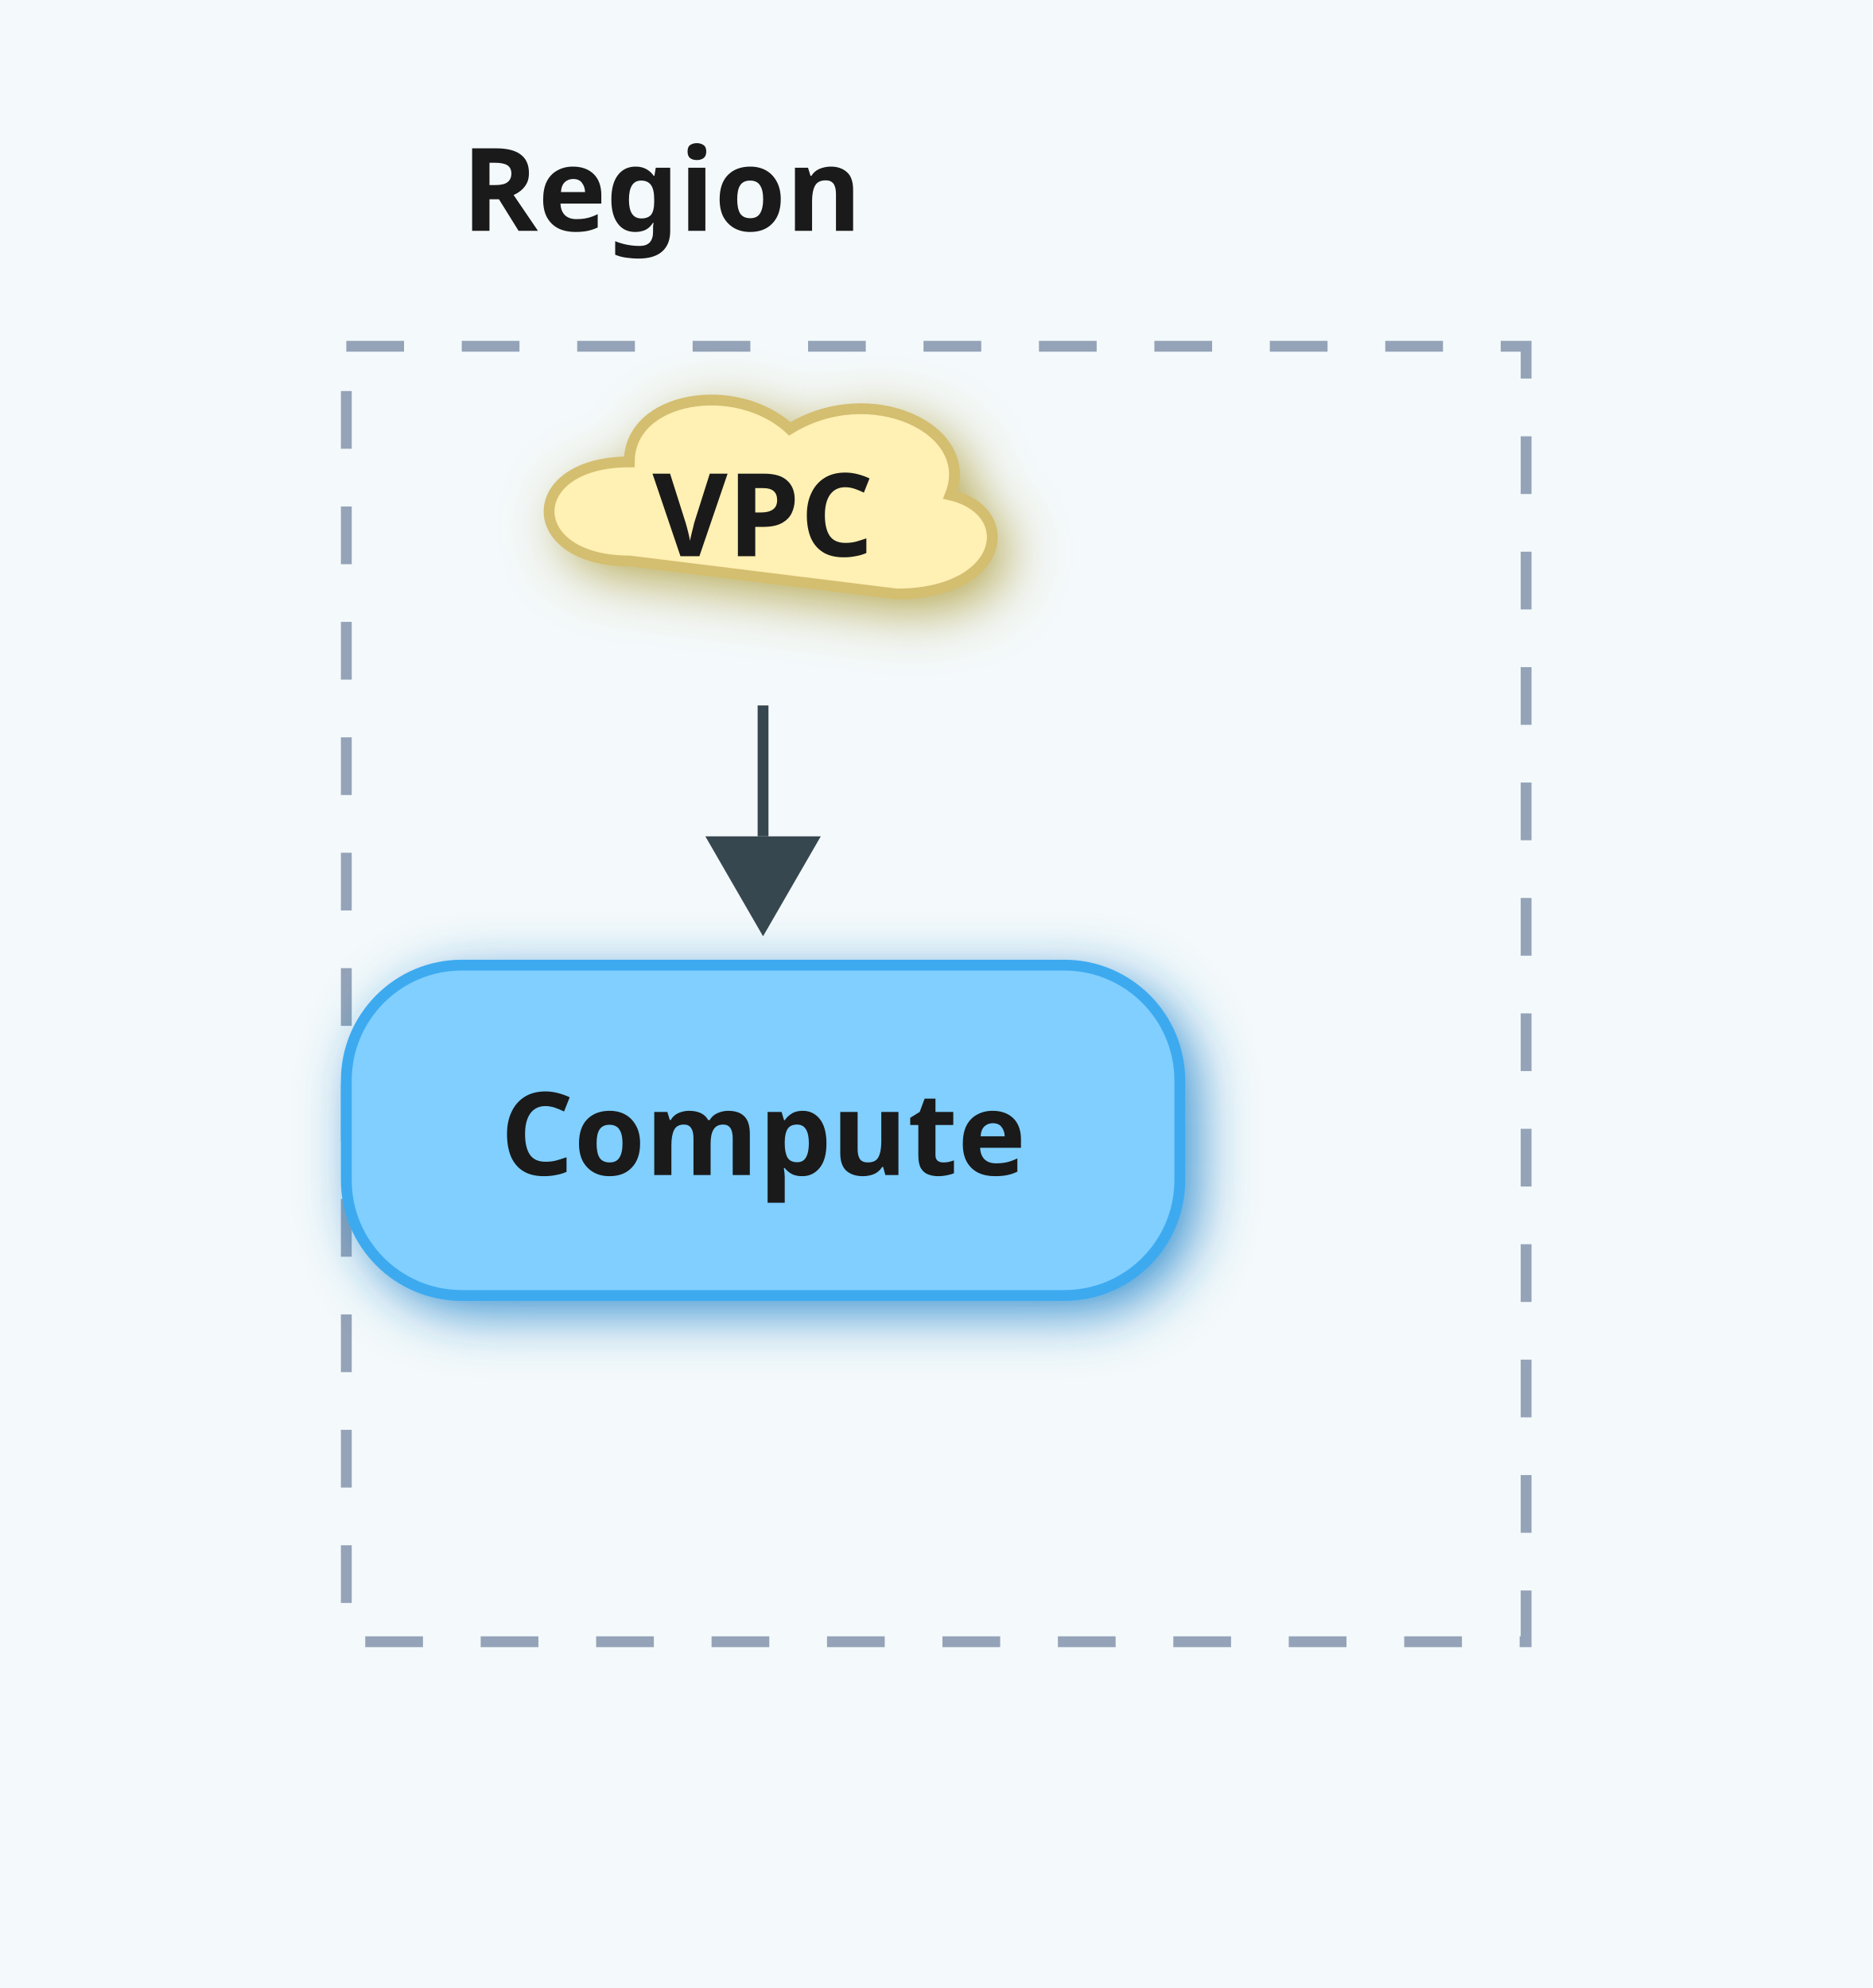
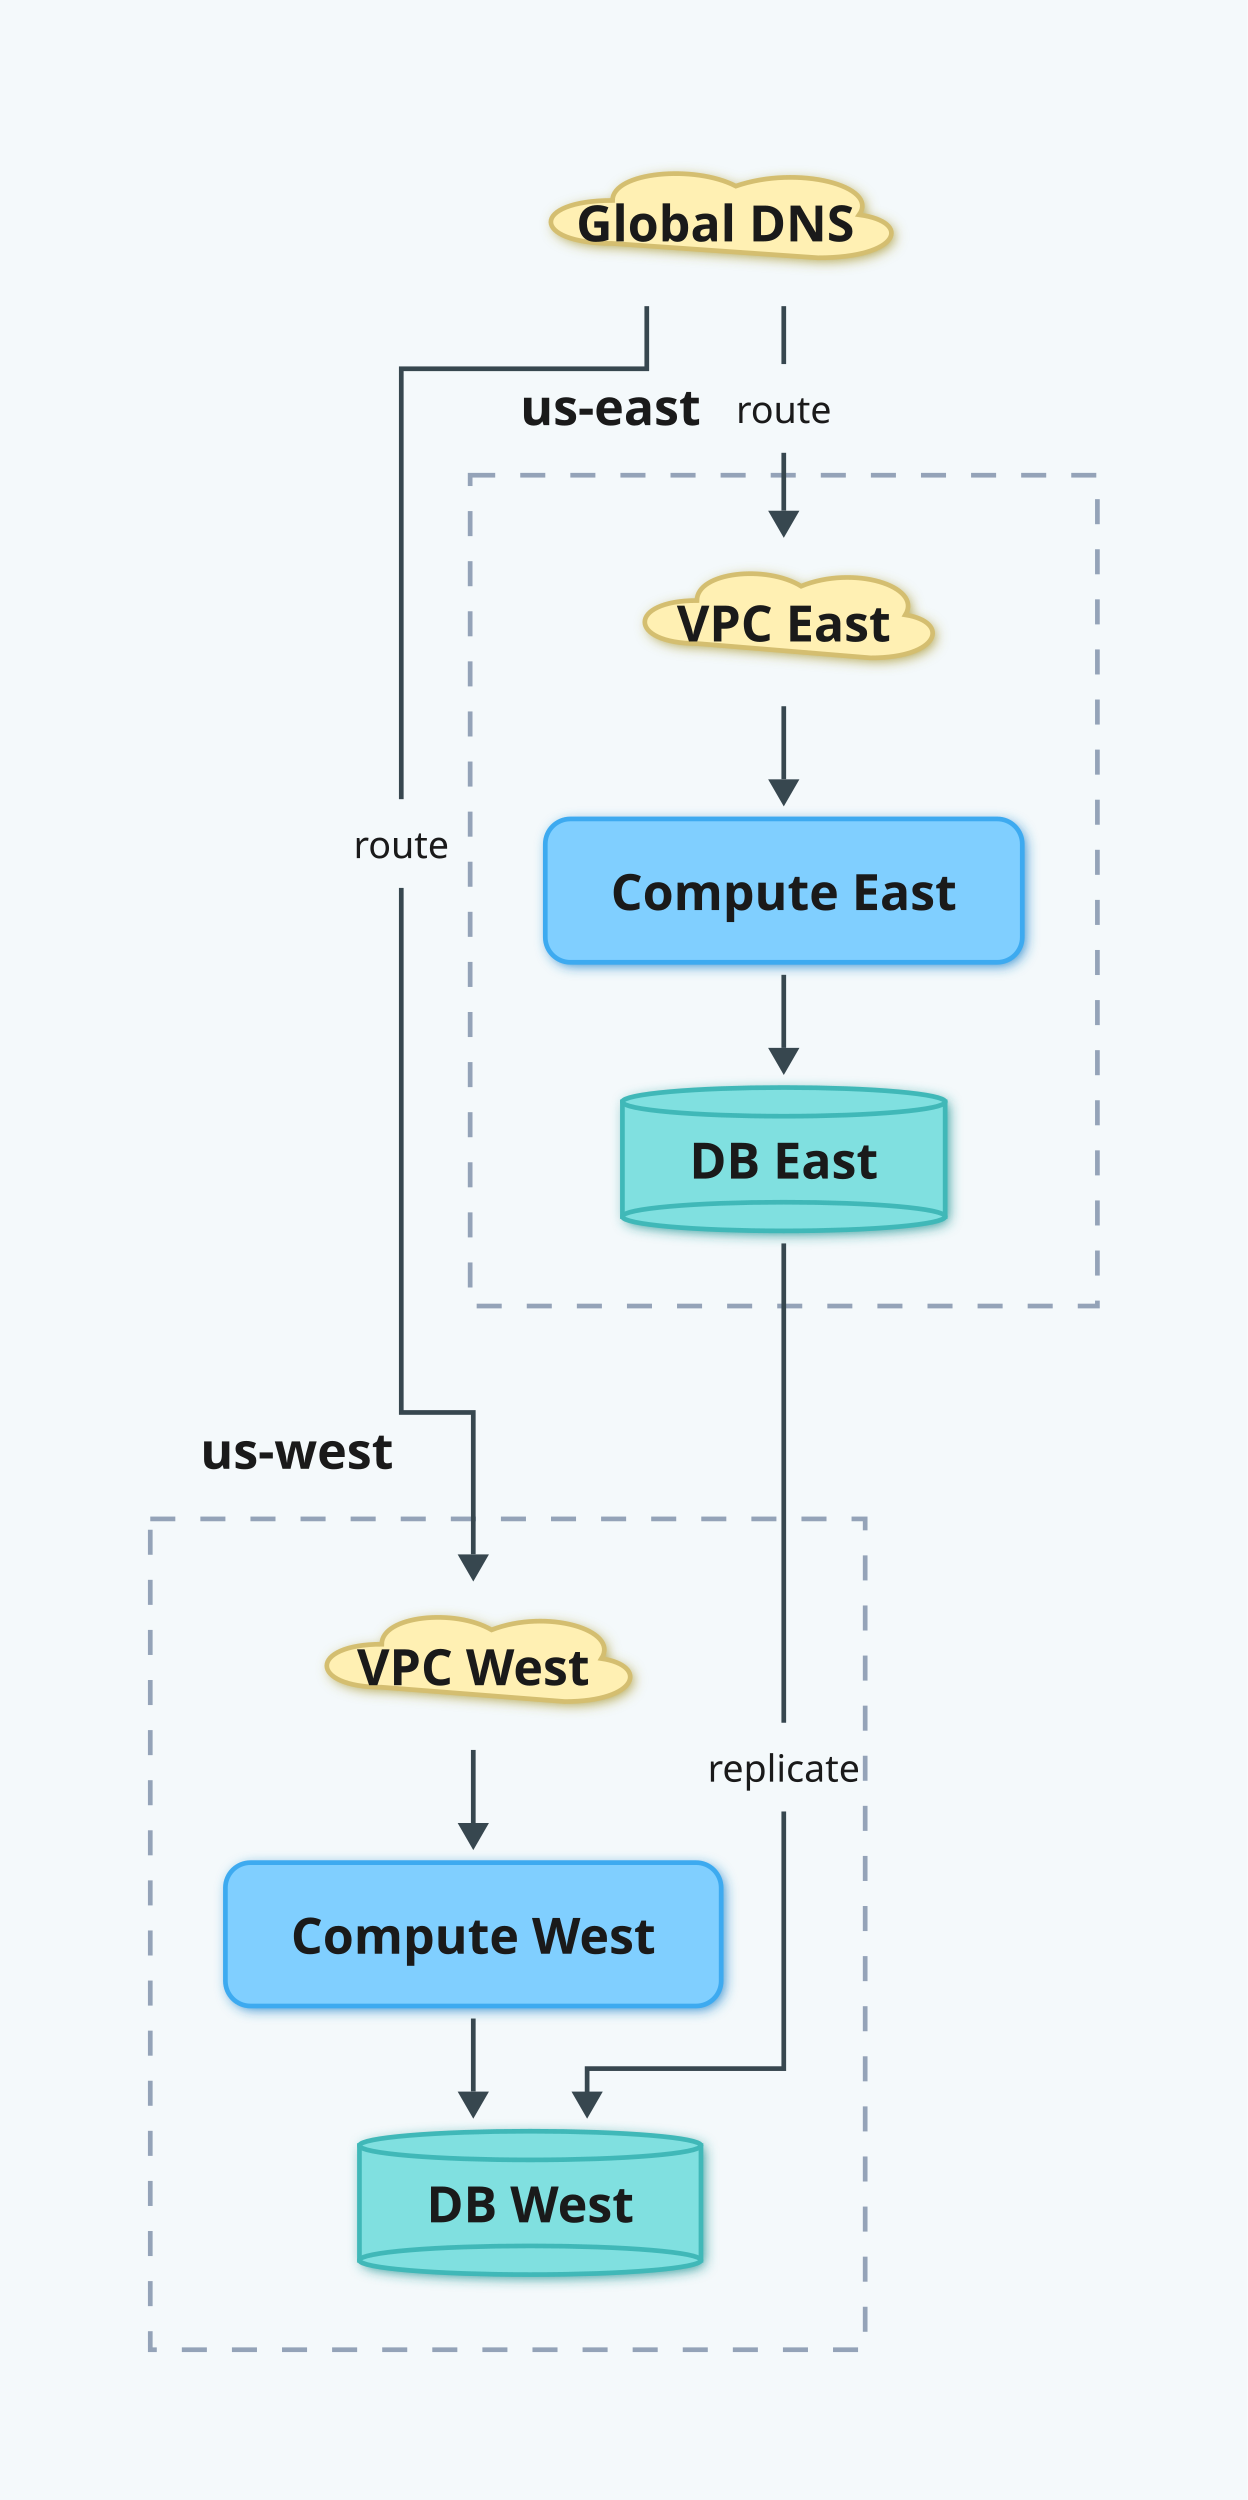
- <svg xmlns="http://www.w3.org/2000/svg" viewBox="0 0 129.76 137.792">
+ <svg xmlns="http://www.w3.org/2000/svg" viewBox="0 0 199.264 399.272">
  <defs>
    <filter id="cora-shadow-blur" x="-50%" y="-50%" width="200%" height="200%">
-       <feGaussianBlur stdDeviation="2" />
+       <feGaussianBlur stdDeviation="1" />
    </filter>
  </defs>
-   <rect x="0" y="0" width="129.76" height="137.792" fill="#F4F9FB" />
+   <rect x="0" y="0" width="199.264" height="399.272" fill="#F4F9FB" />
  <g id="groups">
    <g>
-       <rect x="24" y="24" width="81.76" height="89.792" fill="none" stroke="#94A3B8" stroke-width="0.75" stroke-dasharray="4 4" />
-       <text x="32" y="16" font-family="'Noto Sans', sans-serif" font-size="8" font-weight="600" fill="#1A1A1A">Region</text>
+       <rect x="75.088" y="75.896" width="100.176" height="132.688" fill="none" stroke="#94A3B8" stroke-width="0.75" stroke-dasharray="4 4" />
+       <text x="83.088" y="67.896" font-family="'Noto Sans', sans-serif" font-size="8" font-weight="600" fill="#1A1A1A">us-east</text>
+     </g>
+     <g>
+       <rect x="24" y="242.584" width="114.176" height="132.688" fill="none" stroke="#94A3B8" stroke-width="0.75" stroke-dasharray="4 4" />
+       <text x="32" y="234.584" font-family="'Noto Sans', sans-serif" font-size="8" font-weight="600" fill="#1A1A1A">us-west</text>
    </g>
  </g>
  <g id="nodes">
    <g>
      <g filter="url(#cora-shadow-blur)">
-         <path d="M 44.612 39.882     C 37.198 39.882, 37.198 33.014, 44.612 33.014     C 44.612 28.434, 52.026 27.29, 55.734 30.724     C 61.294 27.29, 68.709 30.724, 66.855 35.303     C 71.675 36.448, 70.562 42.172, 63.148 42.172     Z" fill="#B0A040" />
+         <path d="M 98.326 39.382     C 85.198 39.382, 85.198 32.514, 98.326 32.514     C 98.326 27.934, 111.454 26.79, 118.018 30.224     C 127.864 26.79, 140.992 30.224, 137.71 34.803     C 146.243 35.948, 144.274 41.672, 131.146 41.672     Z" fill="#B0A040" />
      </g>
-       <path d="M 43.612 38.882     C 36.198 38.882, 36.198 32.014, 43.612 32.014     C 43.612 27.434, 51.026 26.29, 54.734 29.724     C 60.294 26.29, 67.709 29.724, 65.855 34.303     C 70.675 35.448, 69.562 41.172, 62.148 41.172     Z" fill="#FFF0B3" stroke="#D4BE70" stroke-width="0.75" />
-       <text x="52.88" y="38.552" text-anchor="middle" font-family="'Noto Sans', sans-serif" font-size="8" font-weight="600" fill="#1A1A1A">VPC</text>
+       <path d="M 97.826 38.882     C 84.698 38.882, 84.698 32.014, 97.826 32.014     C 97.826 27.434, 110.954 26.29, 117.518 29.724     C 127.364 26.29, 140.492 29.724, 137.21 34.303     C 145.743 35.448, 143.774 41.172, 130.646 41.172     Z" fill="#FFF0B3" stroke="#D4BE70" stroke-width="0.75" />
+       <text x="114.236" y="38.552" text-anchor="middle" font-family="'Noto Sans', sans-serif" font-size="8" font-weight="600" fill="#1A1A1A">Global DNS</text>
    </g>
    <g>
      <g filter="url(#cora-shadow-blur)">
-         <rect x="25" y="67.896" width="57.76" height="22.896" rx="8" ry="8" fill="#2888CC" />
+         <path d="M 111.804 103.278     C 100.706 103.278, 100.706 96.41, 111.804 96.41     C 111.804 91.83, 122.902 90.686, 128.45 94.12     C 136.774 90.686, 147.871 94.12, 145.097 98.699     C 152.31 99.844, 150.646 105.568, 139.548 105.568     Z" fill="#B0A040" />
      </g>
-       <rect x="24" y="66.896" width="57.76" height="22.896" rx="8" ry="8" fill="#80CFFF" stroke="#3DAAF0" stroke-width="0.75" />
-       <text x="52.88" y="81.448" text-anchor="middle" font-family="'Noto Sans', sans-serif" font-size="8" font-weight="600" fill="#1A1A1A">Compute</text>
+       <path d="M 111.304 102.778     C 100.206 102.778, 100.206 95.91, 111.304 95.91     C 111.304 91.33, 122.402 90.186, 127.95 93.62     C 136.274 90.186, 147.371 93.62, 144.597 98.199     C 151.81 99.344, 150.146 105.068, 139.048 105.068     Z" fill="#FFF0B3" stroke="#D4BE70" stroke-width="0.75" />
+       <text x="125.176" y="102.448" text-anchor="middle" font-family="'Noto Sans', sans-serif" font-size="8" font-weight="600" fill="#1A1A1A">VPC East</text>
+     </g>
+     <g>
+       <g filter="url(#cora-shadow-blur)">
+         <rect x="87.588" y="131.292" width="76.176" height="22.896" rx="4" ry="4" fill="#2888CC" />
+       </g>
+       <rect x="87.088" y="130.792" width="76.176" height="22.896" rx="4" ry="4" fill="#80CFFF" stroke="#3DAAF0" stroke-width="0.75" />
+       <text x="125.176" y="145.344" text-anchor="middle" font-family="'Noto Sans', sans-serif" font-size="8" font-weight="600" fill="#1A1A1A">Compute East</text>
+     </g>
+     <g>
+       <g filter="url(#cora-shadow-blur)">
+         <rect x="99.904" y="176.478" width="51.544" height="18.317" fill="#289898" />
+         <ellipse cx="125.676" cy="176.478" rx="25.772" ry="2.29" fill="#289898" />
+         <ellipse cx="125.676" cy="194.794" rx="25.772" ry="2.29" fill="#289898" />
+       </g>
+       <rect x="99.404" y="175.978" width="51.544" height="18.317" fill="#80E0E0" stroke="#40B8B8" stroke-width="0.75" />
+       <ellipse cx="125.176" cy="175.978" rx="25.772" ry="2.29" fill="#80E0E0" stroke="#40B8B8" stroke-width="0.75" />
+       <ellipse cx="125.176" cy="194.294" rx="25.772" ry="2.29" fill="#80E0E0" stroke="#40B8B8" stroke-width="0.75" />
+       <text x="125.176" y="188.24" text-anchor="middle" font-family="'Noto Sans', sans-serif" font-size="8" font-weight="600" fill="#1A1A1A">DB East</text>
+     </g>
+     <g>
+       <g filter="url(#cora-shadow-blur)">
+         <path d="M 61.466 269.966     C 49.768 269.966, 49.768 263.098, 61.466 263.098     C 61.466 258.518, 73.164 257.374, 79.012 260.808     C 87.786 257.374, 99.483 260.808, 96.559 265.387     C 104.162 266.532, 102.408 272.256, 90.71 272.256     Z" fill="#B0A040" />
+       </g>
+       <path d="M 60.966 269.466     C 49.268 269.466, 49.268 262.598, 60.966 262.598     C 60.966 258.018, 72.664 256.874, 78.512 260.308     C 87.286 256.874, 98.983 260.308, 96.059 264.887     C 103.662 266.032, 101.908 271.756, 90.21 271.756     Z" fill="#FFF0B3" stroke="#D4BE70" stroke-width="0.75" />
+       <text x="75.588" y="269.136" text-anchor="middle" font-family="'Noto Sans', sans-serif" font-size="8" font-weight="600" fill="#1A1A1A">VPC West</text>
+     </g>
+     <g>
+       <g filter="url(#cora-shadow-blur)">
+         <rect x="36.5" y="297.98" width="79.176" height="22.896" rx="4" ry="4" fill="#2888CC" />
+       </g>
+       <rect x="36" y="297.48" width="79.176" height="22.896" rx="4" ry="4" fill="#80CFFF" stroke="#3DAAF0" stroke-width="0.75" />
+       <text x="75.588" y="312.032" text-anchor="middle" font-family="'Noto Sans', sans-serif" font-size="8" font-weight="600" fill="#1A1A1A">Compute West</text>
+     </g>
+     <g>
+       <g filter="url(#cora-shadow-blur)">
+         <rect x="57.907" y="343.166" width="54.544" height="18.317" fill="#289898" />
+         <ellipse cx="85.179" cy="343.166" rx="27.272" ry="2.29" fill="#289898" />
+         <ellipse cx="85.179" cy="361.482" rx="27.272" ry="2.29" fill="#289898" />
+       </g>
+       <rect x="57.407" y="342.666" width="54.544" height="18.317" fill="#80E0E0" stroke="#40B8B8" stroke-width="0.75" />
+       <ellipse cx="84.679" cy="342.666" rx="27.272" ry="2.29" fill="#80E0E0" stroke="#40B8B8" stroke-width="0.75" />
+       <ellipse cx="84.679" cy="360.982" rx="27.272" ry="2.29" fill="#80E0E0" stroke="#40B8B8" stroke-width="0.75" />
+       <text x="84.679" y="354.928" text-anchor="middle" font-family="'Noto Sans', sans-serif" font-size="8" font-weight="600" fill="#1A1A1A">DB West</text>
    </g>
  </g>
  <g id="edges">
    <g>
-       <path d="M 52.88 48.896 L 52.88 57.968" fill="none" stroke="#37474F" stroke-width="0.75" />
-       <polygon points="52.88,64.896 48.88,57.968 56.88,57.968" fill="#37474F" />
+       <path d="M 125.176 48.896 L 125.176 58.145 M 125.176 72.317 L 125.176 81.566" fill="none" stroke="#37474F" stroke-width="0.75" />
+       <polygon points="125.176,85.896 122.676,81.566 127.676,81.566" fill="#37474F" />
+     </g>
+     <g>
+       <path d="M 103.296 48.896 L 103.296 58.896 L 64.088 58.896 L 64.088 127.635 M 64.088 141.807 L 64.088 225.584 L 75.588 225.584 L 75.588 248.254" fill="none" stroke="#37474F" stroke-width="0.75" />
+       <polygon points="75.588,252.584 73.088,248.254 78.088,248.254" fill="#37474F" />
+     </g>
+     <g>
+       <path d="M 125.176 112.792 L 125.176 124.462" fill="none" stroke="#37474F" stroke-width="0.75" />
+       <polygon points="125.176,128.792 122.676,124.462 127.676,124.462" fill="#37474F" />
+     </g>
+     <g>
+       <path d="M 125.176 155.688 L 125.176 167.358" fill="none" stroke="#37474F" stroke-width="0.75" />
+       <polygon points="125.176,171.688 122.676,167.358 127.676,167.358" fill="#37474F" />
+     </g>
+     <g>
+       <path d="M 75.588 279.48 L 75.588 291.15" fill="none" stroke="#37474F" stroke-width="0.75" />
+       <polygon points="75.588,295.48 73.088,291.15 78.088,291.15" fill="#37474F" />
+     </g>
+     <g>
+       <path d="M 75.588 322.376 L 75.588 334.046" fill="none" stroke="#37474F" stroke-width="0.75" />
+       <polygon points="75.588,338.376 73.088,334.046 78.088,334.046" fill="#37474F" />
+     </g>
+     <g>
+       <path d="M 125.176 198.584 L 125.176 275.137 M 125.176 289.309 L 125.176 330.376 L 93.769 330.376 L 93.769 334.456" fill="none" stroke="#37474F" stroke-width="0.75" />
+       <polygon points="93.769,338.376 91.269,334.046 96.269,334.046" fill="#37474F" />
    </g>
  </g>
-   <g id="edge-labels" />
+   <g id="edge-labels">
+     <text x="125.176" y="67.559" text-anchor="middle" font-family="'Noto Sans', sans-serif" font-size="6" font-weight="400" fill="#1A1A1A">route</text>
+     <text x="64.088" y="137.049" text-anchor="middle" font-family="'Noto Sans', sans-serif" font-size="6" font-weight="400" fill="#1A1A1A">route</text>
+     <text x="125.176" y="284.551" text-anchor="middle" font-family="'Noto Sans', sans-serif" font-size="6" font-weight="400" fill="#1A1A1A">replicate</text>
+   </g>
</svg>
